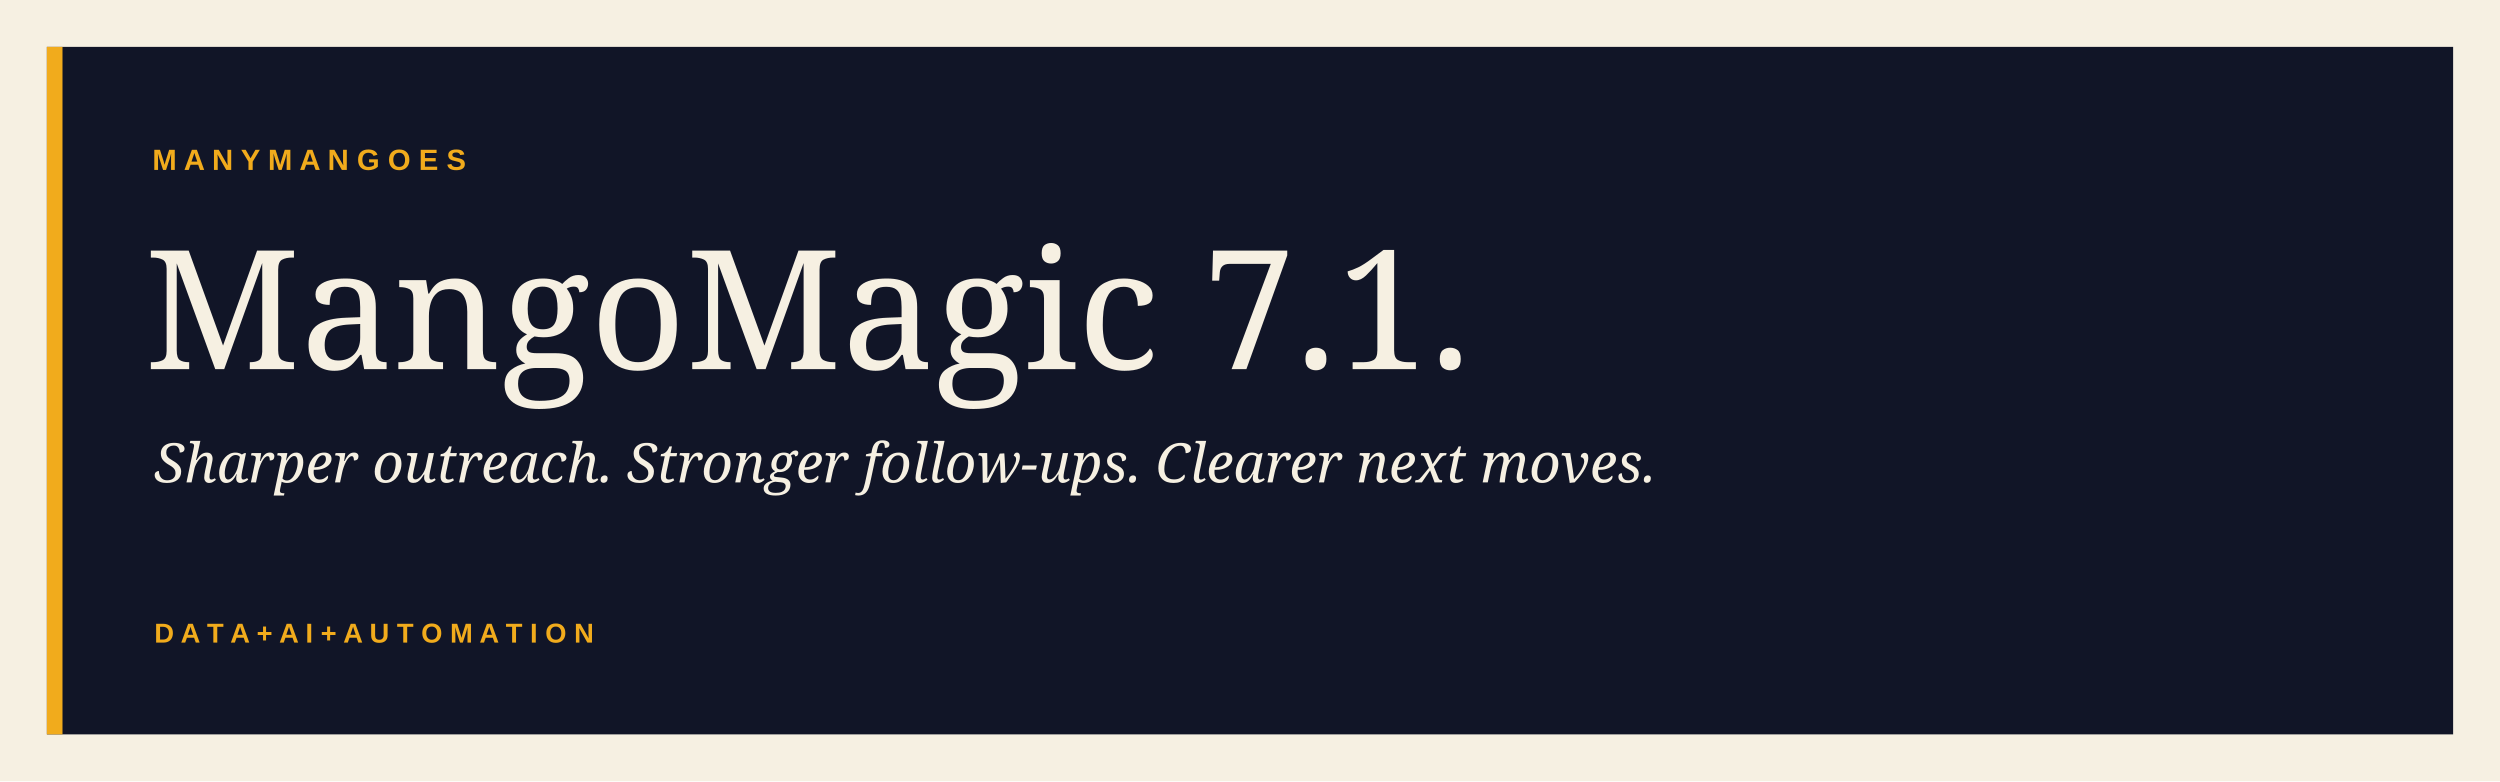
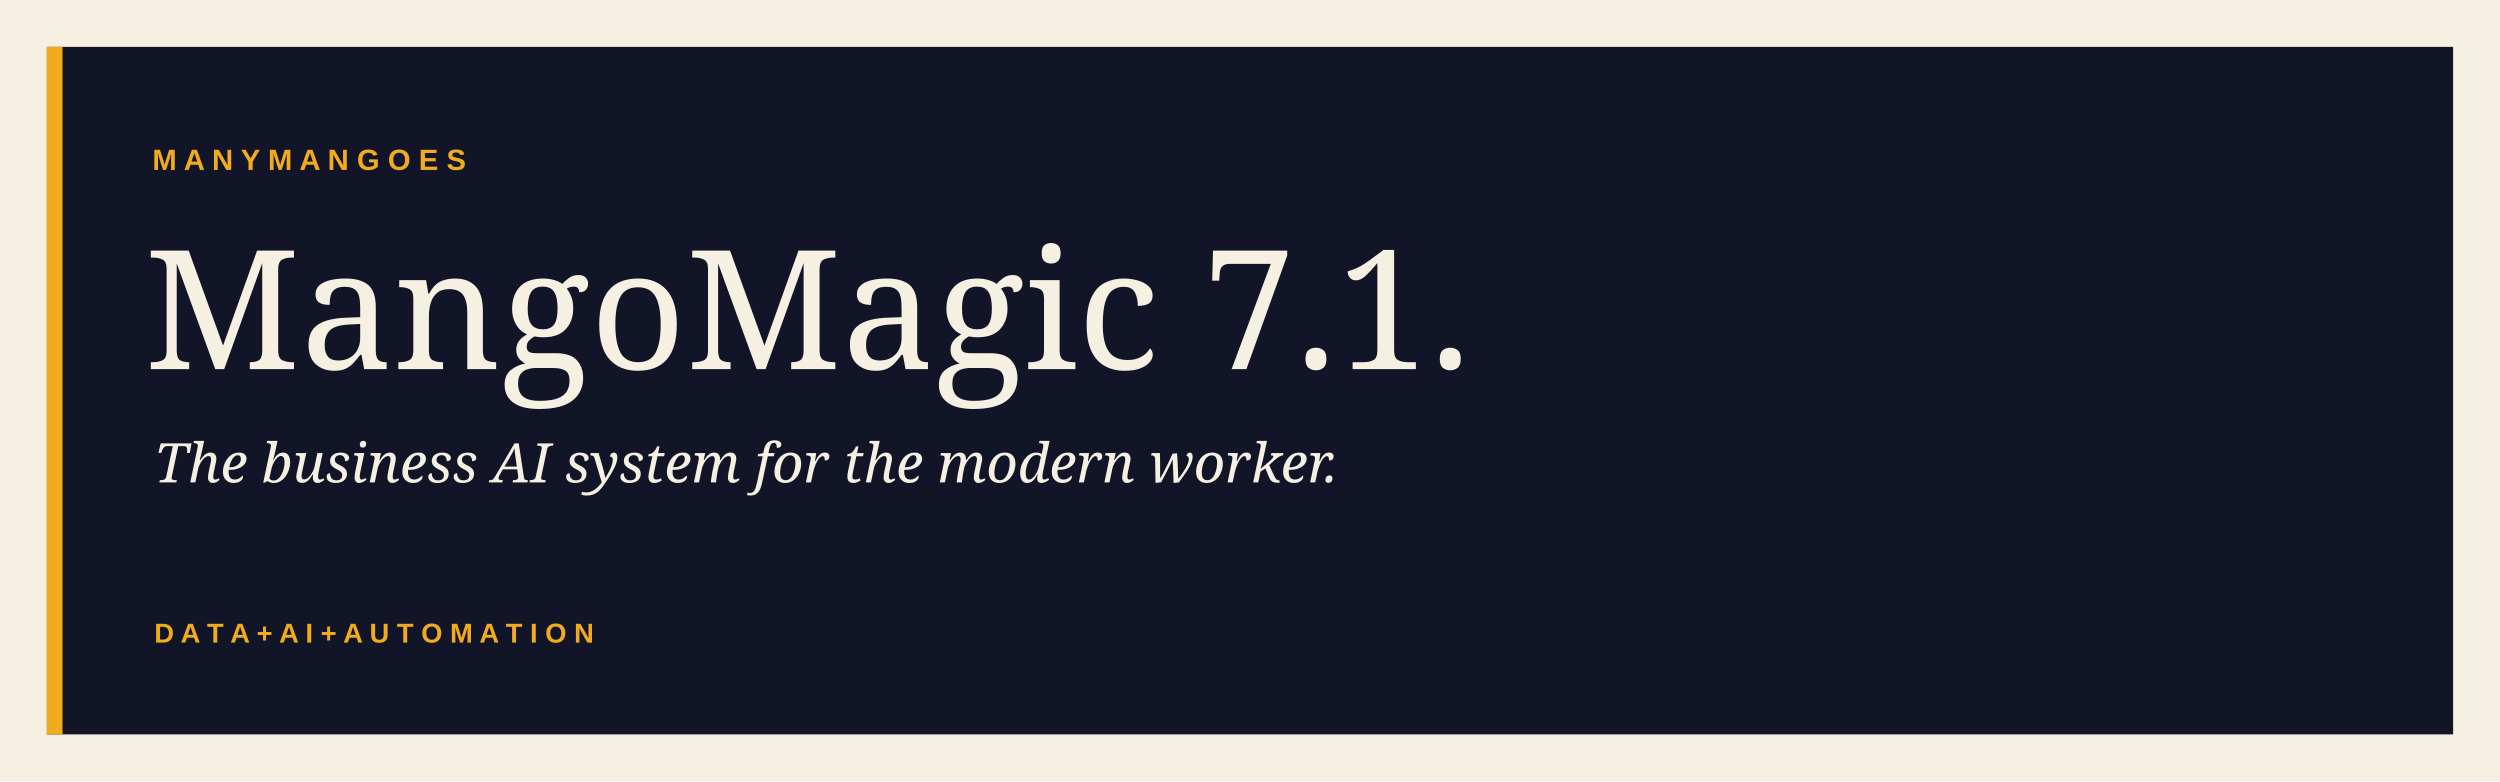
<svg xmlns="http://www.w3.org/2000/svg" viewBox="0 0 1280 400" role="img" aria-labelledby="title desc">
  <rect width="1280" height="400" fill="#F6F0E2" />
  <rect x="24" y="24" width="1232" height="352" fill="#111527" />
  <rect x="24" y="24" width="8" height="352" fill="#F1AB1C" />
  <text x="78" y="87" fill="#F1AB1C" font-family="Montserrat,Arial,sans-serif" font-weight="700" font-size="15">M A N Y M A N G O E S</text>
  <text x="74" y="189" fill="#F6F0E2" font-family="Playfair Display,Georgia,serif" font-size="85">MangoMagic 7.1.</text>
-   <text x="79" y="247" fill="#F6F0E2" font-family="Playfair Display,Georgia,serif" font-style="italic" font-size="28">Sharper outreach. Stronger follow-ups. Clearer next moves.</text>
+   <text x="79" y="247" fill="#F6F0E2" font-family="Playfair Display,Georgia,serif" font-style="italic" font-size="28">The business AI system for the modern worker.</text>
  <text x="79" y="329" fill="#F1AB1C" font-family="Montserrat,Arial,sans-serif" font-weight="700" font-size="14">D A T A  +  A I  +  A U T O M A T I O N</text>
</svg>
